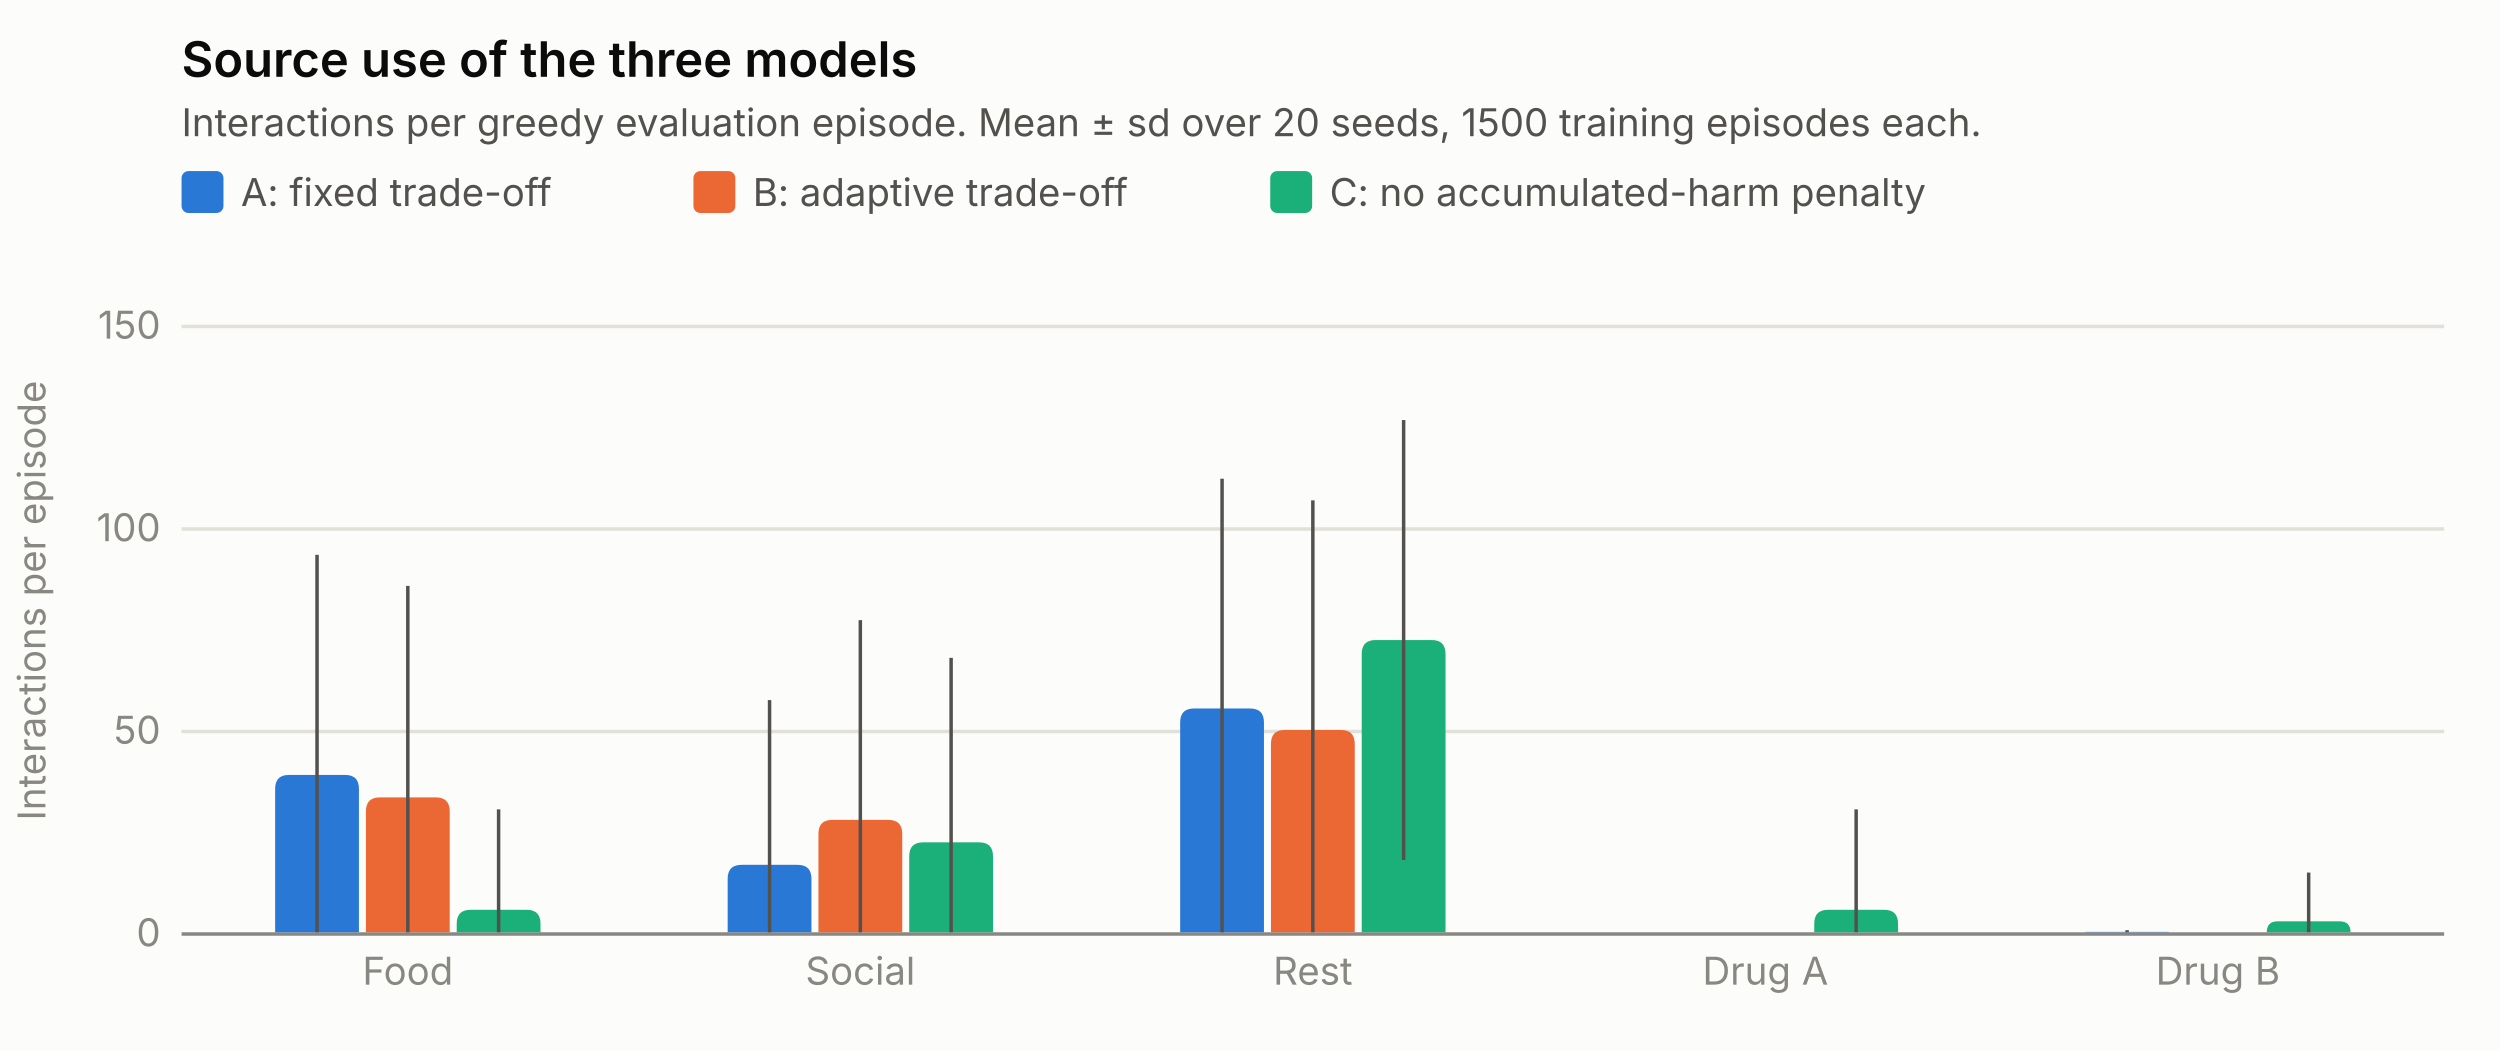
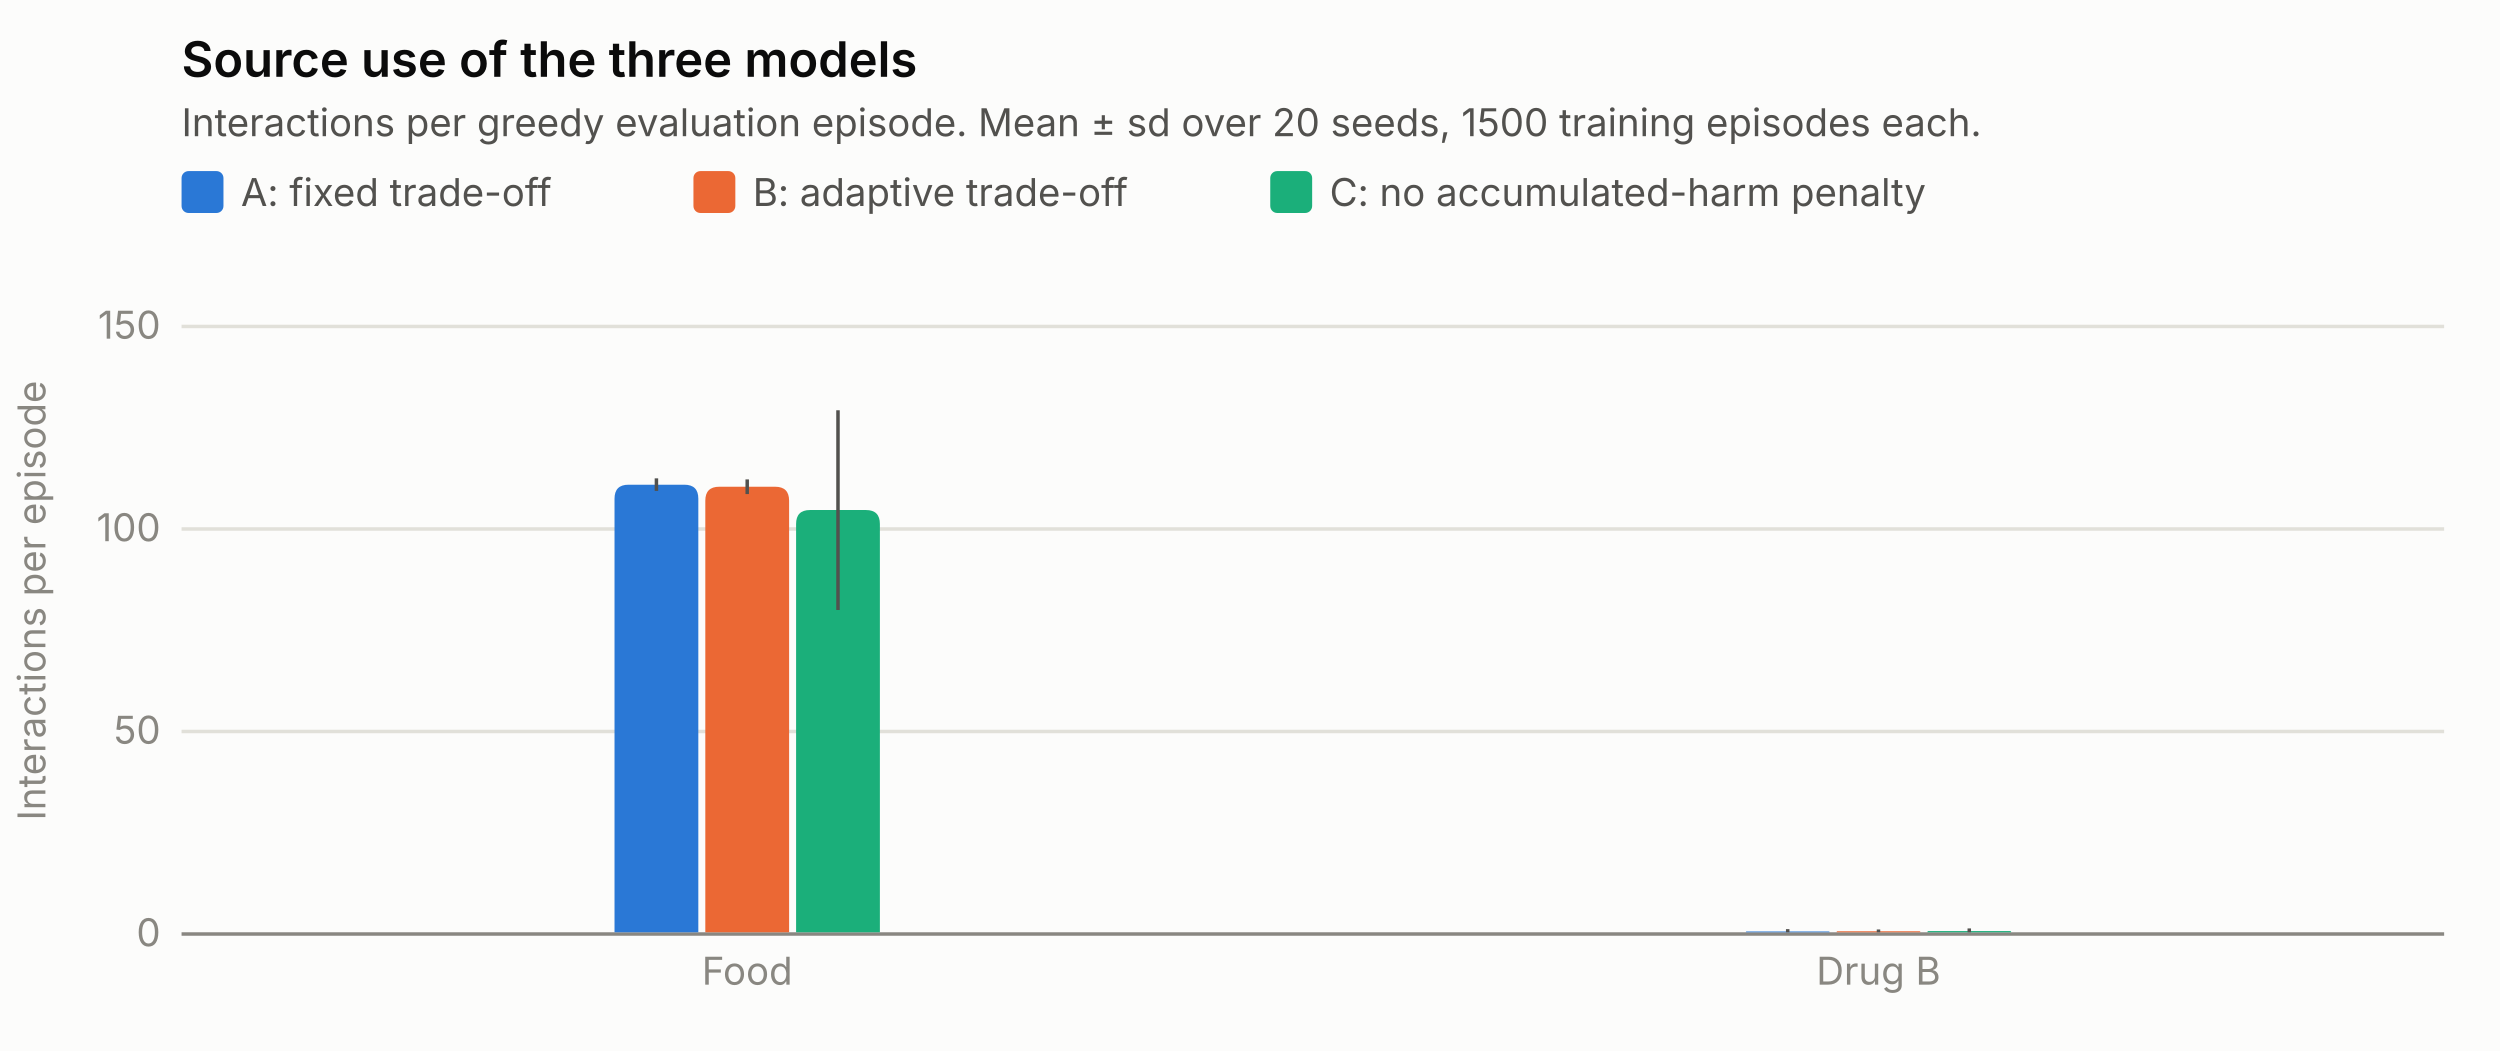
<svg xmlns="http://www.w3.org/2000/svg" viewBox="0 0 716 301" width="716" height="301" font-family="system-ui, -apple-system, &quot;Segoe UI&quot;, sans-serif">
  <rect width="716" height="301" fill="#fcfcfb" />
  <text x="52.0" y="22.0" font-size="14" font-weight="600" fill="#0b0b0b" text-anchor="start">Source use of the three models</text>
  <text x="52.0" y="39.0" font-size="11" font-weight="400" fill="#52514e" text-anchor="start">Interactions per greedy evaluation episode. Mean ± sd over 20 seeds, 1500 training episodes each.</text>
  <rect x="52" y="49" width="12" height="12" rx="2" fill="#2a78d6" />
  <text x="69.0" y="59.0" font-size="11" font-weight="400" fill="#52514e" text-anchor="start">A: fixed trade-off</text>
  <rect x="198.6" y="49" width="12" height="12" rx="2" fill="#eb6834" />
  <text x="215.6" y="59.0" font-size="11" font-weight="400" fill="#52514e" text-anchor="start">B: adaptive trade-off</text>
  <rect x="363.8" y="49" width="12" height="12" rx="2" fill="#1baf7a" />
  <text x="380.8" y="59.0" font-size="11" font-weight="400" fill="#52514e" text-anchor="start">C: no accumulated-harm penalty</text>
  <line x1="52" x2="700" y1="267.5" y2="267.5" stroke="#898781" stroke-width="1" />
  <text x="46.0" y="271.0" font-size="11" font-weight="400" fill="#898781" text-anchor="end">0</text>
  <line x1="52" x2="700" y1="209.5" y2="209.5" stroke="#e1e0d9" stroke-width="1" />
  <text x="46.0" y="213.0" font-size="11" font-weight="400" fill="#898781" text-anchor="end">50</text>
  <line x1="52" x2="700" y1="151.5" y2="151.5" stroke="#e1e0d9" stroke-width="1" />
  <text x="46.0" y="155.0" font-size="11" font-weight="400" fill="#898781" text-anchor="end">100</text>
  <line x1="52" x2="700" y1="93.5" y2="93.5" stroke="#e1e0d9" stroke-width="1" />
  <text x="46.0" y="97.0" font-size="11" font-weight="400" fill="#898781" text-anchor="end">150</text>
-   <text x="116.8" y="282.0" font-size="11" font-weight="400" fill="#898781" text-anchor="middle">Food</text>
-   <path d="M78.8,267 v-41.066 q0,-4 4,-4 h16 q4,0 4,4 v41.066 z" fill="#2a78d6" />
-   <line x1="90.8" x2="90.8" y1="158.9" y2="267.0" stroke="#52514e" stroke-width="1" />
-   <path d="M104.8,267 v-34.628 q0,-4 4,-4 h16 q4,0 4,4 v34.628 z" fill="#eb6834" />
-   <line x1="116.8" x2="116.8" y1="167.8" y2="267.0" stroke="#52514e" stroke-width="1" />
-   <path d="M130.8,267 v-2.438 q0,-4 4,-4 h16 q4,0 4,4 v2.438 z" fill="#1baf7a" />
-   <line x1="142.8" x2="142.8" y1="231.8" y2="267.0" stroke="#52514e" stroke-width="1" />
-   <text x="246.4" y="282.0" font-size="11" font-weight="400" fill="#898781" text-anchor="middle">Social</text>
-   <path d="M208.4,267 v-15.314 q0,-4 4,-4 h16 q4,0 4,4 v15.314 z" fill="#2a78d6" />
-   <line x1="220.4" x2="220.4" y1="200.5" y2="267.0" stroke="#52514e" stroke-width="1" />
-   <path d="M234.4,267 v-28.19 q0,-4 4,-4 h16 q4,0 4,4 v28.19 z" fill="#eb6834" />
-   <line x1="246.4" x2="246.4" y1="177.6" y2="267.0" stroke="#52514e" stroke-width="1" />
-   <path d="M260.4,267 v-21.752 q0,-4 4,-4 h16 q4,0 4,4 v21.752 z" fill="#1baf7a" />
-   <line x1="272.4" x2="272.4" y1="188.4" y2="267.0" stroke="#52514e" stroke-width="1" />
-   <text x="376.0" y="282.0" font-size="11" font-weight="400" fill="#898781" text-anchor="middle">Rest</text>
-   <path d="M338,267 v-60.09 q0,-4 4,-4 h16 q4,0 4,4 v60.09 z" fill="#2a78d6" />
-   <line x1="350.0" x2="350.0" y1="137.1" y2="267.0" stroke="#52514e" stroke-width="1" />
-   <path d="M364,267 v-53.942 q0,-4 4,-4 h16 q4,0 4,4 v53.942 z" fill="#eb6834" />
-   <line x1="376.0" x2="376.0" y1="143.3" y2="267.0" stroke="#52514e" stroke-width="1" />
-   <path d="M390,267 v-79.694 q0,-4 4,-4 h16 q4,0 4,4 v79.694 z" fill="#1baf7a" />
-   <line x1="402.0" x2="402.0" y1="120.3" y2="246.3" stroke="#52514e" stroke-width="1" />
-   <text x="505.6" y="282.0" font-size="11" font-weight="400" fill="#898781" text-anchor="middle">Drug A</text>
-   <path d="M467.6,267 v0 q0,0 0,0 h24 q0,0 0,0 v0 z" fill="#2a78d6" />
-   <path d="M493.6,267 v0 q0,0 0,0 h24 q0,0 0,0 v0 z" fill="#eb6834" />
-   <path d="M519.6,267 v-2.438 q0,-4 4,-4 h16 q4,0 4,4 v2.438 z" fill="#1baf7a" />
-   <line x1="531.6" x2="531.6" y1="231.8" y2="267.0" stroke="#52514e" stroke-width="1" />
-   <text x="635.2" y="282.0" font-size="11" font-weight="400" fill="#898781" text-anchor="middle">Drug B</text>
-   <path d="M597.2,267 v0 q0,-0.116 0.116,-0.116 h23.768 q0.116,0 0.116,0.116 v0 z" fill="#2a78d6" />
-   <line x1="609.2" x2="609.2" y1="266.4" y2="267.0" stroke="#52514e" stroke-width="1" />
-   <path d="M623.2,267 v0 q0,0 0,0 h24 q0,0 0,0 v0 z" fill="#eb6834" />
-   <path d="M649.2,267 v0 q0,-3.132 3.132,-3.132 h17.736 q3.132,0 3.132,3.132 v0 z" fill="#1baf7a" />
-   <line x1="661.2" x2="661.2" y1="249.9" y2="267.0" stroke="#52514e" stroke-width="1" />
+   <text x="214.0" y="282.0" font-size="11" font-weight="400" fill="#898781" text-anchor="middle">Food</text>
+   <path d="M176,267 v-124.18 q0,-4 4,-4 h16 q4,0 4,4 v124.18 z" fill="#2a78d6" />
+   <line x1="188.0" x2="188.0" y1="137.0" y2="140.6" stroke="#52514e" stroke-width="1" />
+   <path d="M202,267 v-123.6 q0,-4 4,-4 h16 q4,0 4,4 v123.6 z" fill="#eb6834" />
+   <line x1="214.0" x2="214.0" y1="137.3" y2="141.5" stroke="#52514e" stroke-width="1" />
+   <path d="M228,267 v-116.93 q0,-4 4,-4 h16 q4,0 4,4 v116.93 z" fill="#1baf7a" />
+   <line x1="240.0" x2="240.0" y1="117.5" y2="174.7" stroke="#52514e" stroke-width="1" />
+   <text x="538.0" y="282.0" font-size="11" font-weight="400" fill="#898781" text-anchor="middle">Drug B</text>
+   <path d="M500,267 v0 q0,-0.232 0.232,-0.232 h23.536 q0.232,0 0.232,0.232 v0 z" fill="#2a78d6" />
+   <line x1="512.0" x2="512.0" y1="266.1" y2="267.0" stroke="#52514e" stroke-width="1" />
+   <path d="M526,267 v0 q0,-0.29 0.29,-0.29 h23.42 q0.29,0 0.29,0.29 v0 z" fill="#eb6834" />
+   <line x1="538.0" x2="538.0" y1="266.2" y2="267.0" stroke="#52514e" stroke-width="1" />
+   <path d="M552,267 v0 q0,-0.348 0.348,-0.348 h23.304 q0.348,0 0.348,0.348 v0 z" fill="#1baf7a" />
+   <line x1="564.0" x2="564.0" y1="265.9" y2="267.0" stroke="#52514e" stroke-width="1" />
  <text transform="translate(13 172) rotate(-90)" font-size="11" fill="#898781" text-anchor="middle">Interactions per episode</text>
</svg>
